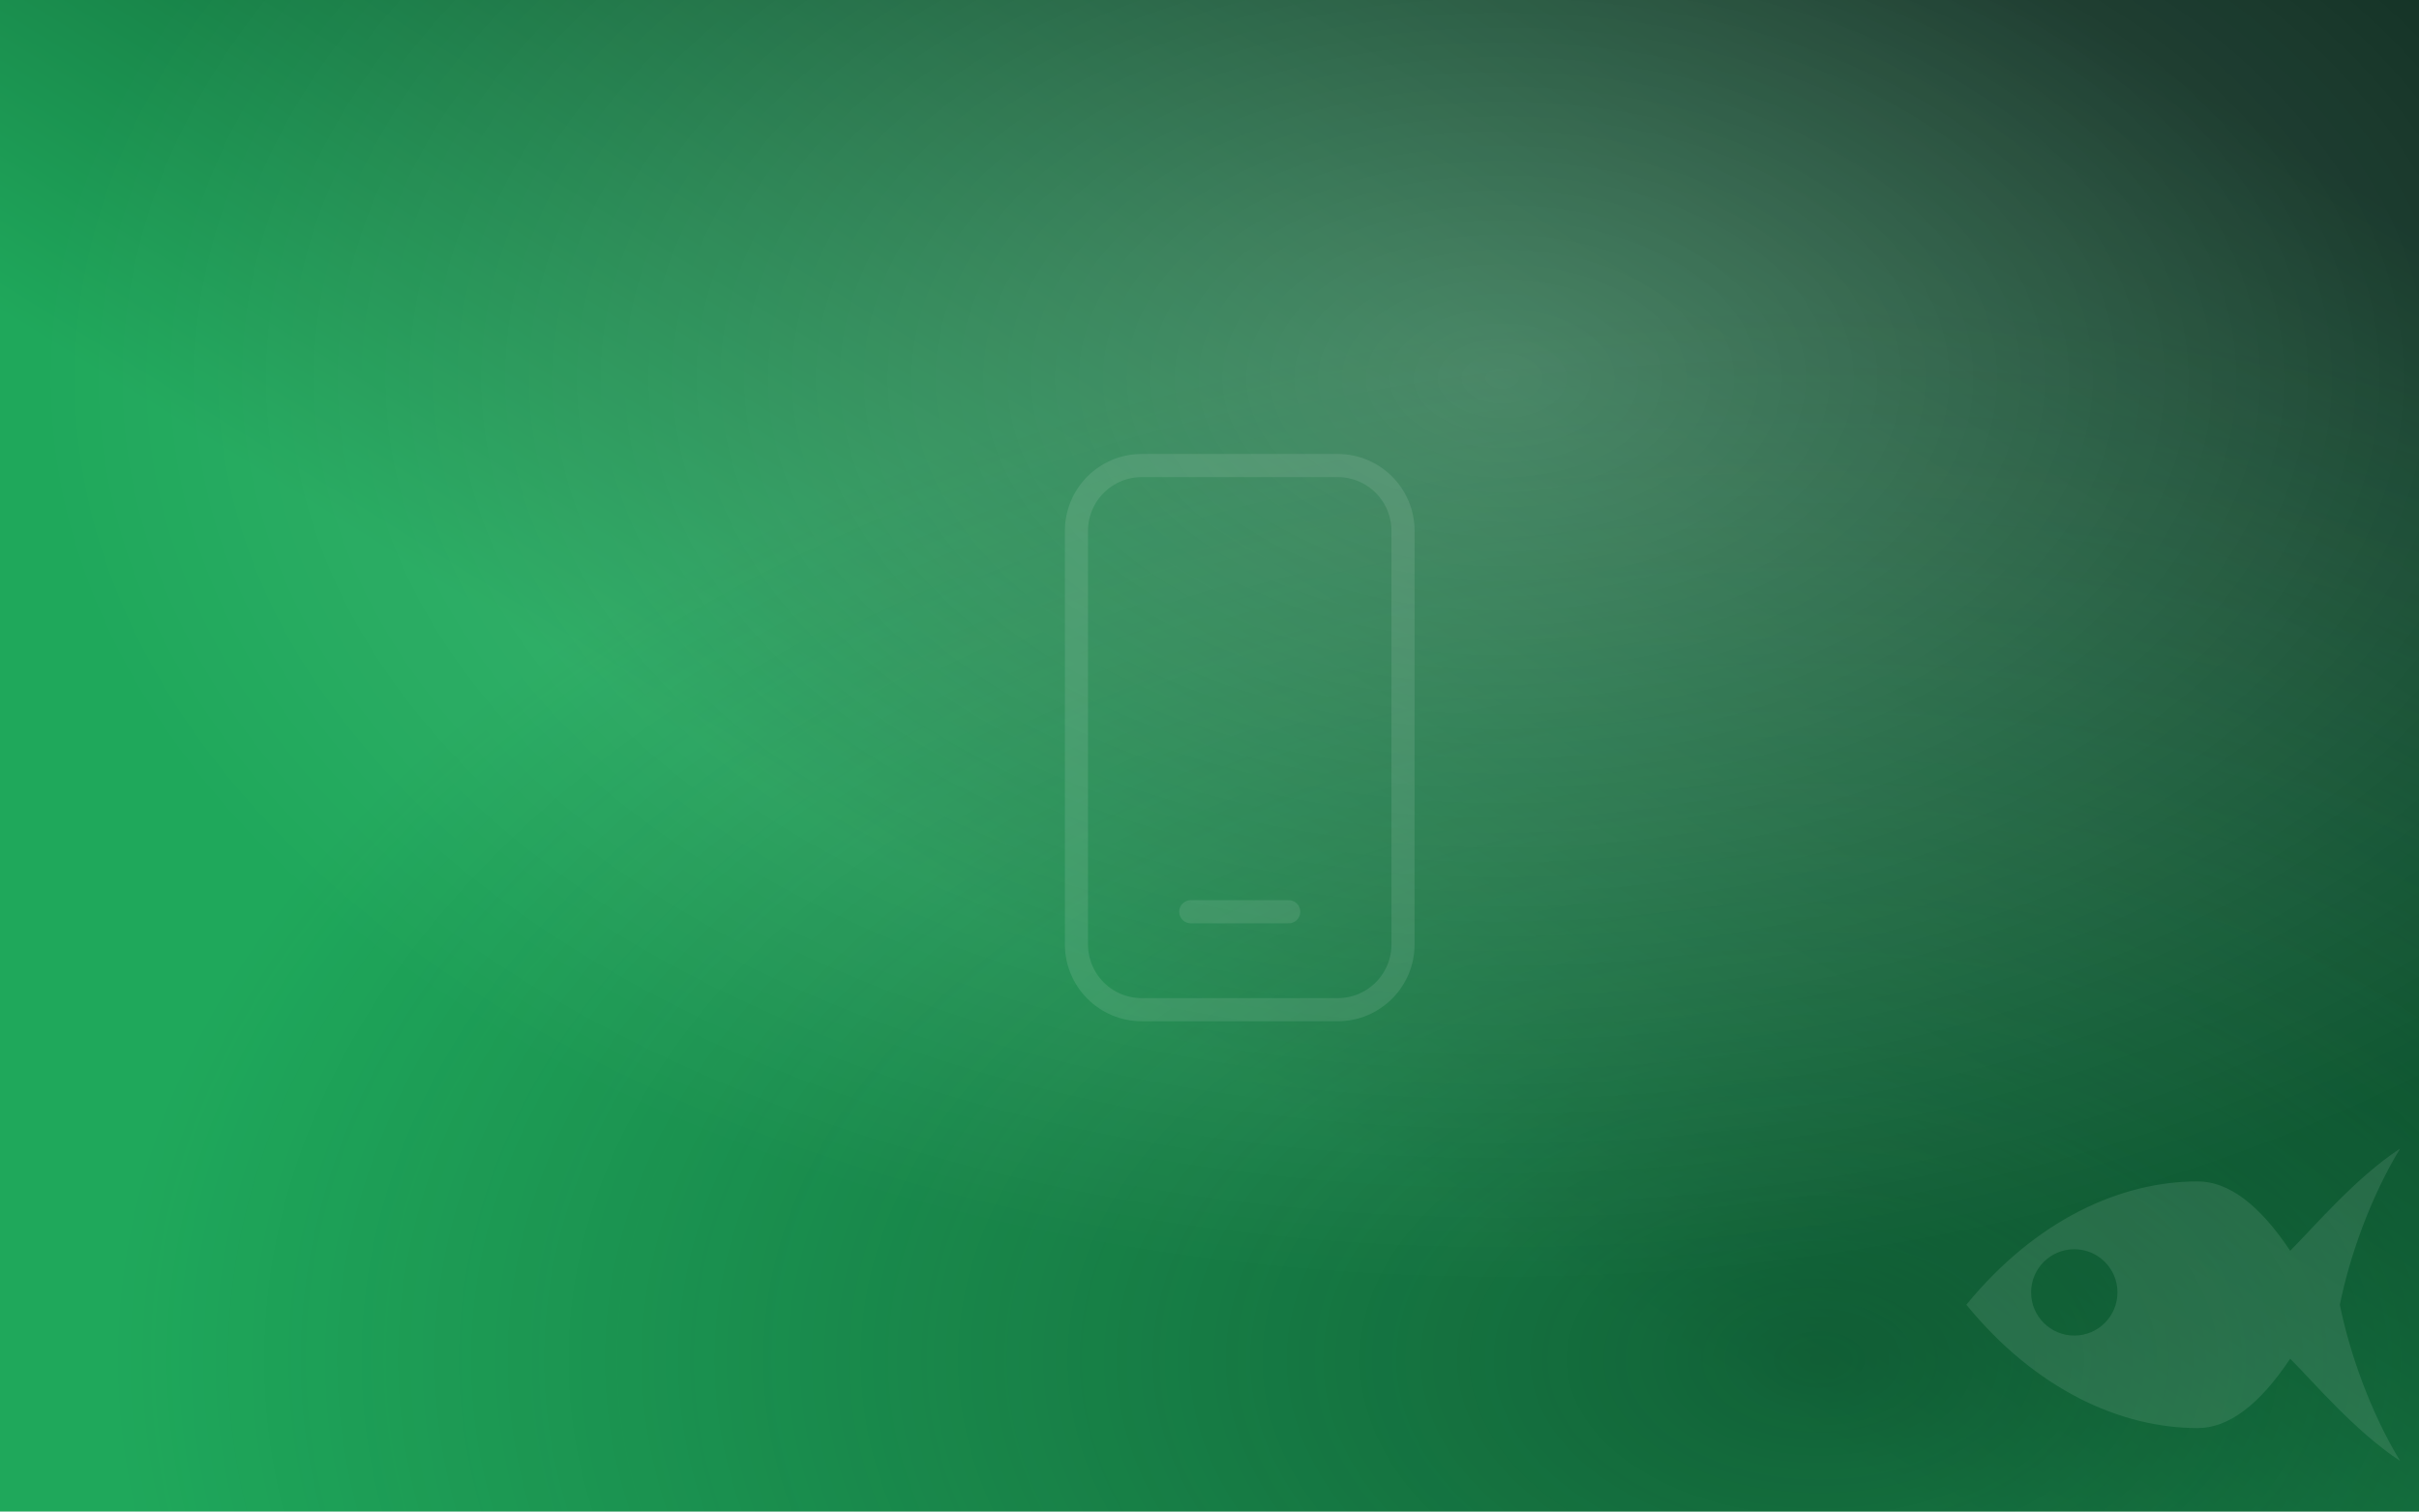
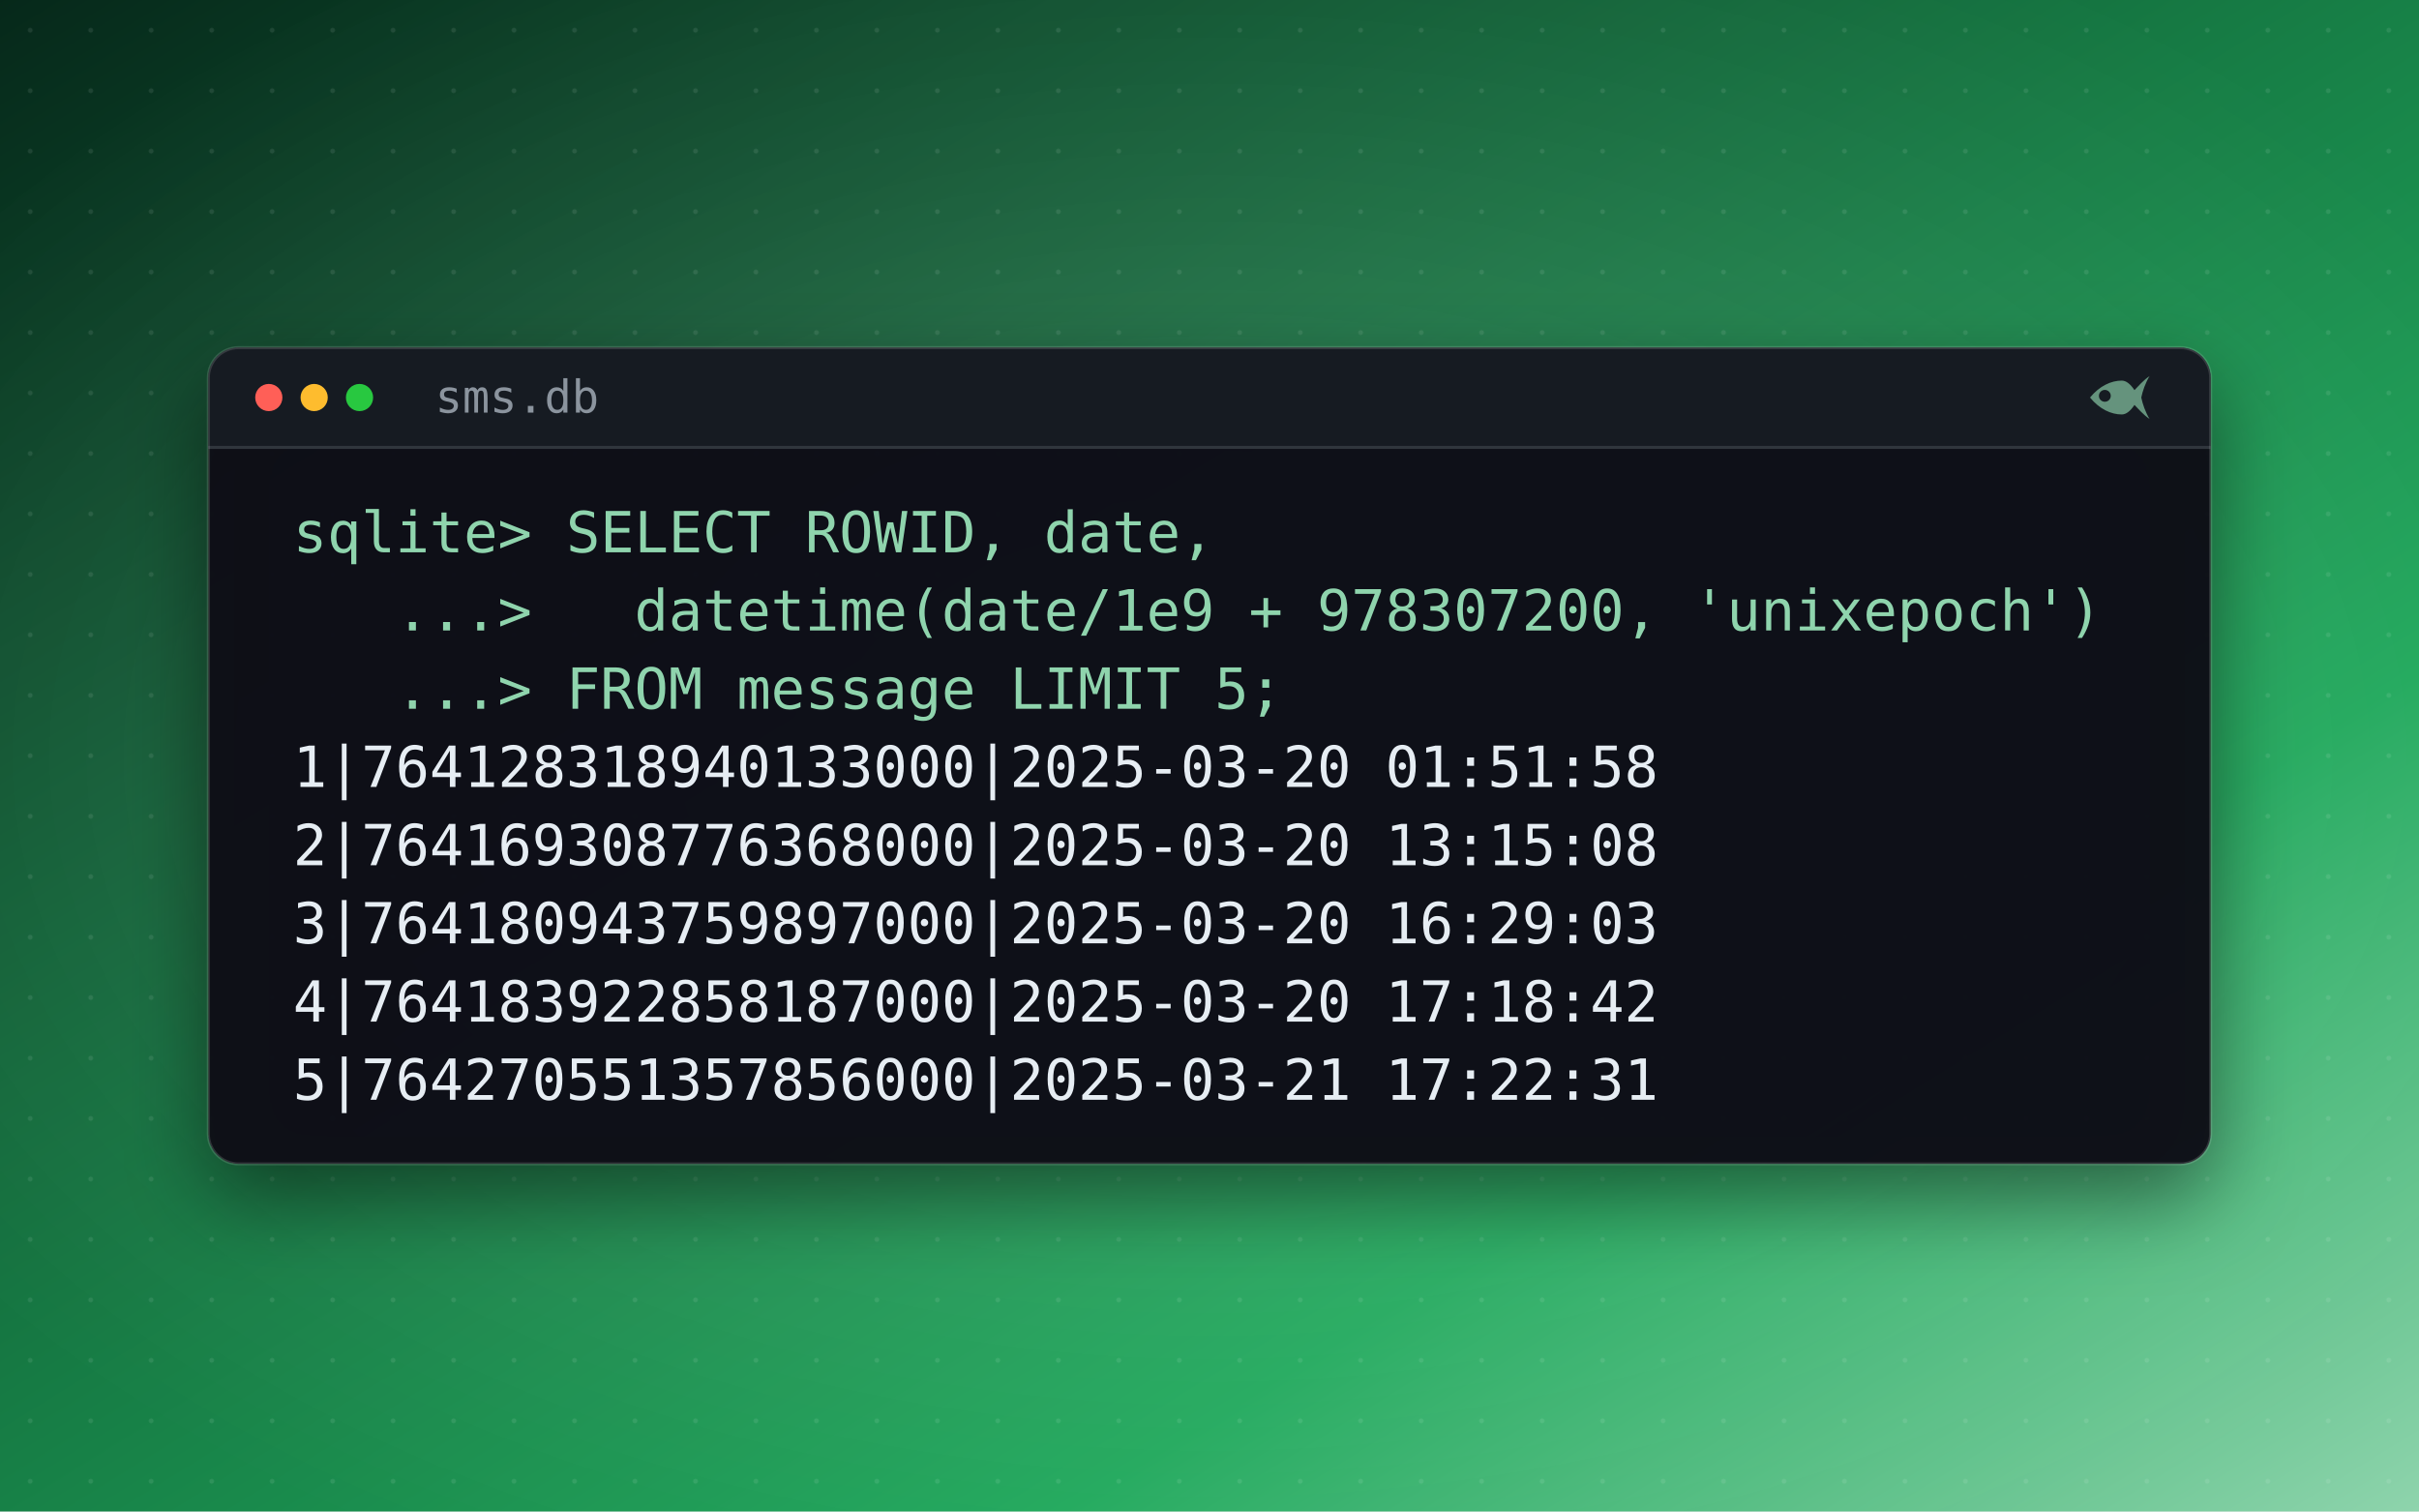
- <svg xmlns="http://www.w3.org/2000/svg" viewBox="0 0 1600 1000" width="1600" height="1000" role="img" aria-label="Red Herrings">
+ <svg xmlns="http://www.w3.org/2000/svg" viewBox="0 0 1600 1000" width="1600" height="1000" role="img" aria-label="sms.db output">
  <defs>
-     <linearGradient id="g" x1="0.924" y1="0.076" x2="0.076" y2="0.924">
+     <linearGradient id="g" x1="0" y1="0" x2="1" y2="1">
      <stop offset="0" stop-color="#06281a" />
-       <stop offset="0.62" stop-color="#1fa85b" />
-       <stop offset="1" stop-color="#1fa85b" />
+       <stop offset="0.72" stop-color="#1fa85b" />
+       <stop offset="1" stop-color="#8fd4ad" />
    </linearGradient>
-     <radialGradient id="glow1" cx="0.62" cy="0.25" r="0.6">
-       <stop offset="0" stop-color="#ffffff" stop-opacity="0.24" />
+     <radialGradient id="glow" cx="0.5" cy="0.5" r="0.62">
+       <stop offset="0" stop-color="#ffffff" stop-opacity="0.16" />
      <stop offset="1" stop-color="#ffffff" stop-opacity="0" />
    </radialGradient>
-     <radialGradient id="glow2" cx="0.75" cy="0.9" r="0.7">
-       <stop offset="0" stop-color="#06281a" stop-opacity="0.55" />
-       <stop offset="1" stop-color="#06281a" stop-opacity="0" />
-     </radialGradient>
+     <pattern id="dots" width="40" height="40" patternUnits="userSpaceOnUse">
+       <circle cx="20" cy="20" r="1.6" fill="#ffffff" fill-opacity="0.09" />
+     </pattern>
+     <filter id="sh" x="-10%" y="-20%" width="120%" height="150%">
+       <feDropShadow dx="0" dy="22" stdDeviation="28" flood-color="#000000" flood-opacity="0.5" />
+     </filter>
  </defs>
  <rect width="1600" height="1000" fill="url(#g)" />
-   <rect width="1600" height="1000" fill="url(#glow2)" />
-   <g transform="translate(604,272) scale(18)" fill="none" stroke="#ffffff" stroke-width="0.85" stroke-linecap="round" stroke-linejoin="round" opacity="0.10">
-     <rect x="6" y="2" width="12" height="20" rx="2.4" />
-     <line x1="10.2" y1="18.4" x2="13.8" y2="18.4" />
+   <rect width="1600" height="1000" fill="url(#dots)" />
+   <rect width="1600" height="1000" fill="url(#glow)" />
+   <rect x="137.8" y="230.0" width="1324.4" height="540.0" rx="20" fill="#0d1117" fill-opacity="0.96" filter="url(#sh)" />
+   <path d="M137.8 296.0V250.0a20 20 0 0 1 20 -20H1442.2a20 20 0 0 1 20 20V296.0Z" fill="#161b22" />
+   <line x1="137.8" y1="296.0" x2="1462.2" y2="296.0" stroke="#30363d" stroke-width="2" />
+   <rect x="137.8" y="230.0" width="1324.4" height="540.0" rx="20" fill="none" stroke="#ffffff" stroke-opacity="0.14" stroke-width="2" />
+   <circle cx="177.8" cy="263.0" r="9" fill="#ff5f57" />
+   <circle cx="207.8" cy="263.0" r="9" fill="#febc2e" />
+   <circle cx="237.8" cy="263.0" r="9" fill="#28c840" />
+   <g transform="translate(1378.2,240.6) scale(0.7)" opacity="0.65">
+     <path fill-rule="evenodd" d="M6 32c9-11 20-16 30-16C40 16 44 19 48 25C51 22 56.5 15.5 62.25 11.75C58.38 18.12 55.69 25.81 54.44 32C55.69 38.19 58.38 45.88 62.25 52.25C56.5 48.5 51 42 48 39C44 45 40 48 36 48c-10 0-21-5-30-16z M20 24.8a5.6 5.6 0 1 0 0 11.2 5.6 5.6 0 1 0 0-11.2z" fill="#8fd4ad" />
  </g>
-   <rect width="1600" height="1000" fill="url(#glow1)" />
-   <g transform="translate(1270,700) scale(5.1)" opacity="0.10">
-     <path fill-rule="evenodd" d="M6 32c9-11 20-16 30-16C40 16 44 19 48 25C51 22 56.5 15.5 62.25 11.75C58.38 18.12 55.69 25.81 54.44 32C55.69 38.19 58.38 45.88 62.25 52.25C56.5 48.5 51 42 48 39C44 45 40 48 36 48c-10 0-21-5-30-16z M20 24.8a5.6 5.6 0 1 0 0 11.2 5.6 5.6 0 1 0 0-11.2z" fill="#ffffff" />
+   <g font-family="ui-monospace, SFMono-Regular, Menlo, Consolas, 'DejaVu Sans Mono', monospace">
+     <text x="287.8" y="273.0" font-size="30" fill="#8b949e" xml:space="preserve">sms.db</text>
+     <g font-size="37.5">
+       <text x="193.8" y="365.4" fill="#8fd4ad" xml:space="preserve">sqlite&gt; SELECT ROWID, date,</text>
+       <text x="193.8" y="417.1" fill="#8fd4ad" xml:space="preserve">   ...&gt;   datetime(date/1e9 + 978307200, 'unixepoch')</text>
+       <text x="193.8" y="468.9" fill="#8fd4ad" xml:space="preserve">   ...&gt; FROM message LIMIT 5;</text>
+       <text x="193.8" y="520.6" fill="#e6edf3" xml:space="preserve">1|764128318940133000|2025-03-20 01:51:58</text>
+       <text x="193.8" y="572.4" fill="#e6edf3" xml:space="preserve">2|764169308776368000|2025-03-20 13:15:08</text>
+       <text x="193.8" y="624.1" fill="#e6edf3" xml:space="preserve">3|764180943759897000|2025-03-20 16:29:03</text>
+       <text x="193.8" y="675.9" fill="#e6edf3" xml:space="preserve">4|764183922858187000|2025-03-20 17:18:42</text>
+       <text x="193.8" y="727.6" fill="#e6edf3" xml:space="preserve">5|764270551357856000|2025-03-21 17:22:31</text>
+     </g>
  </g>
</svg>
